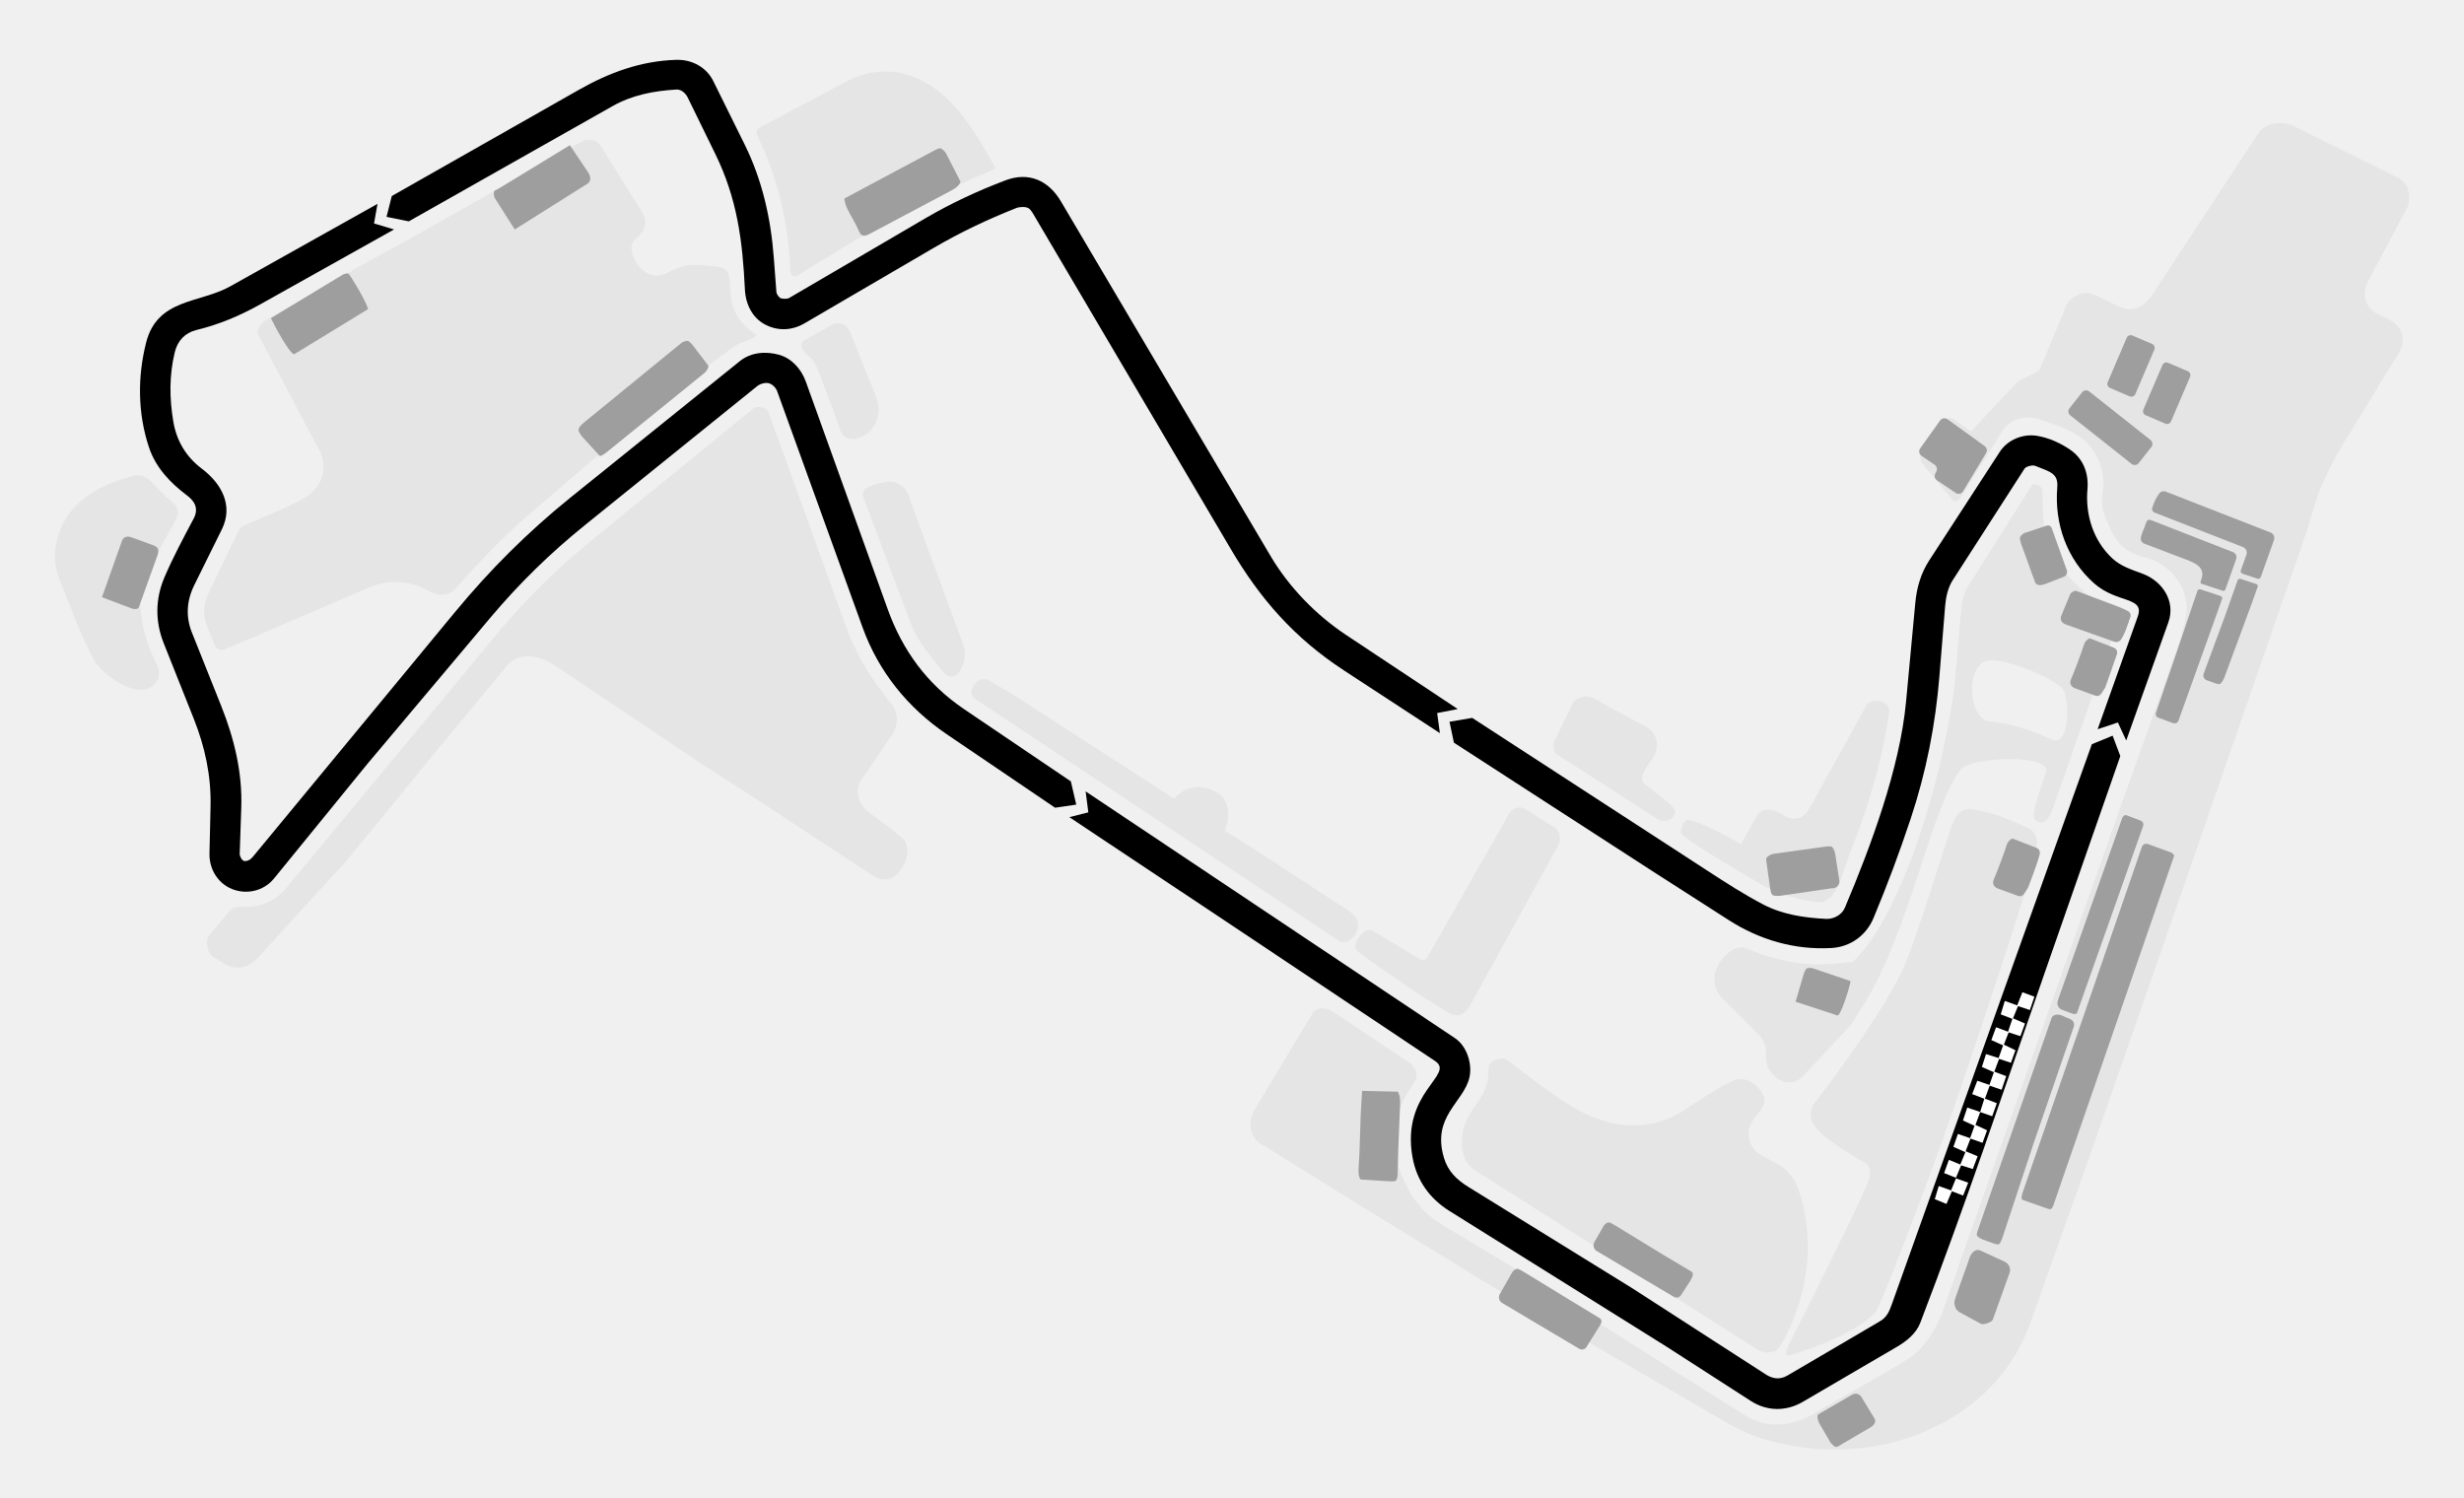
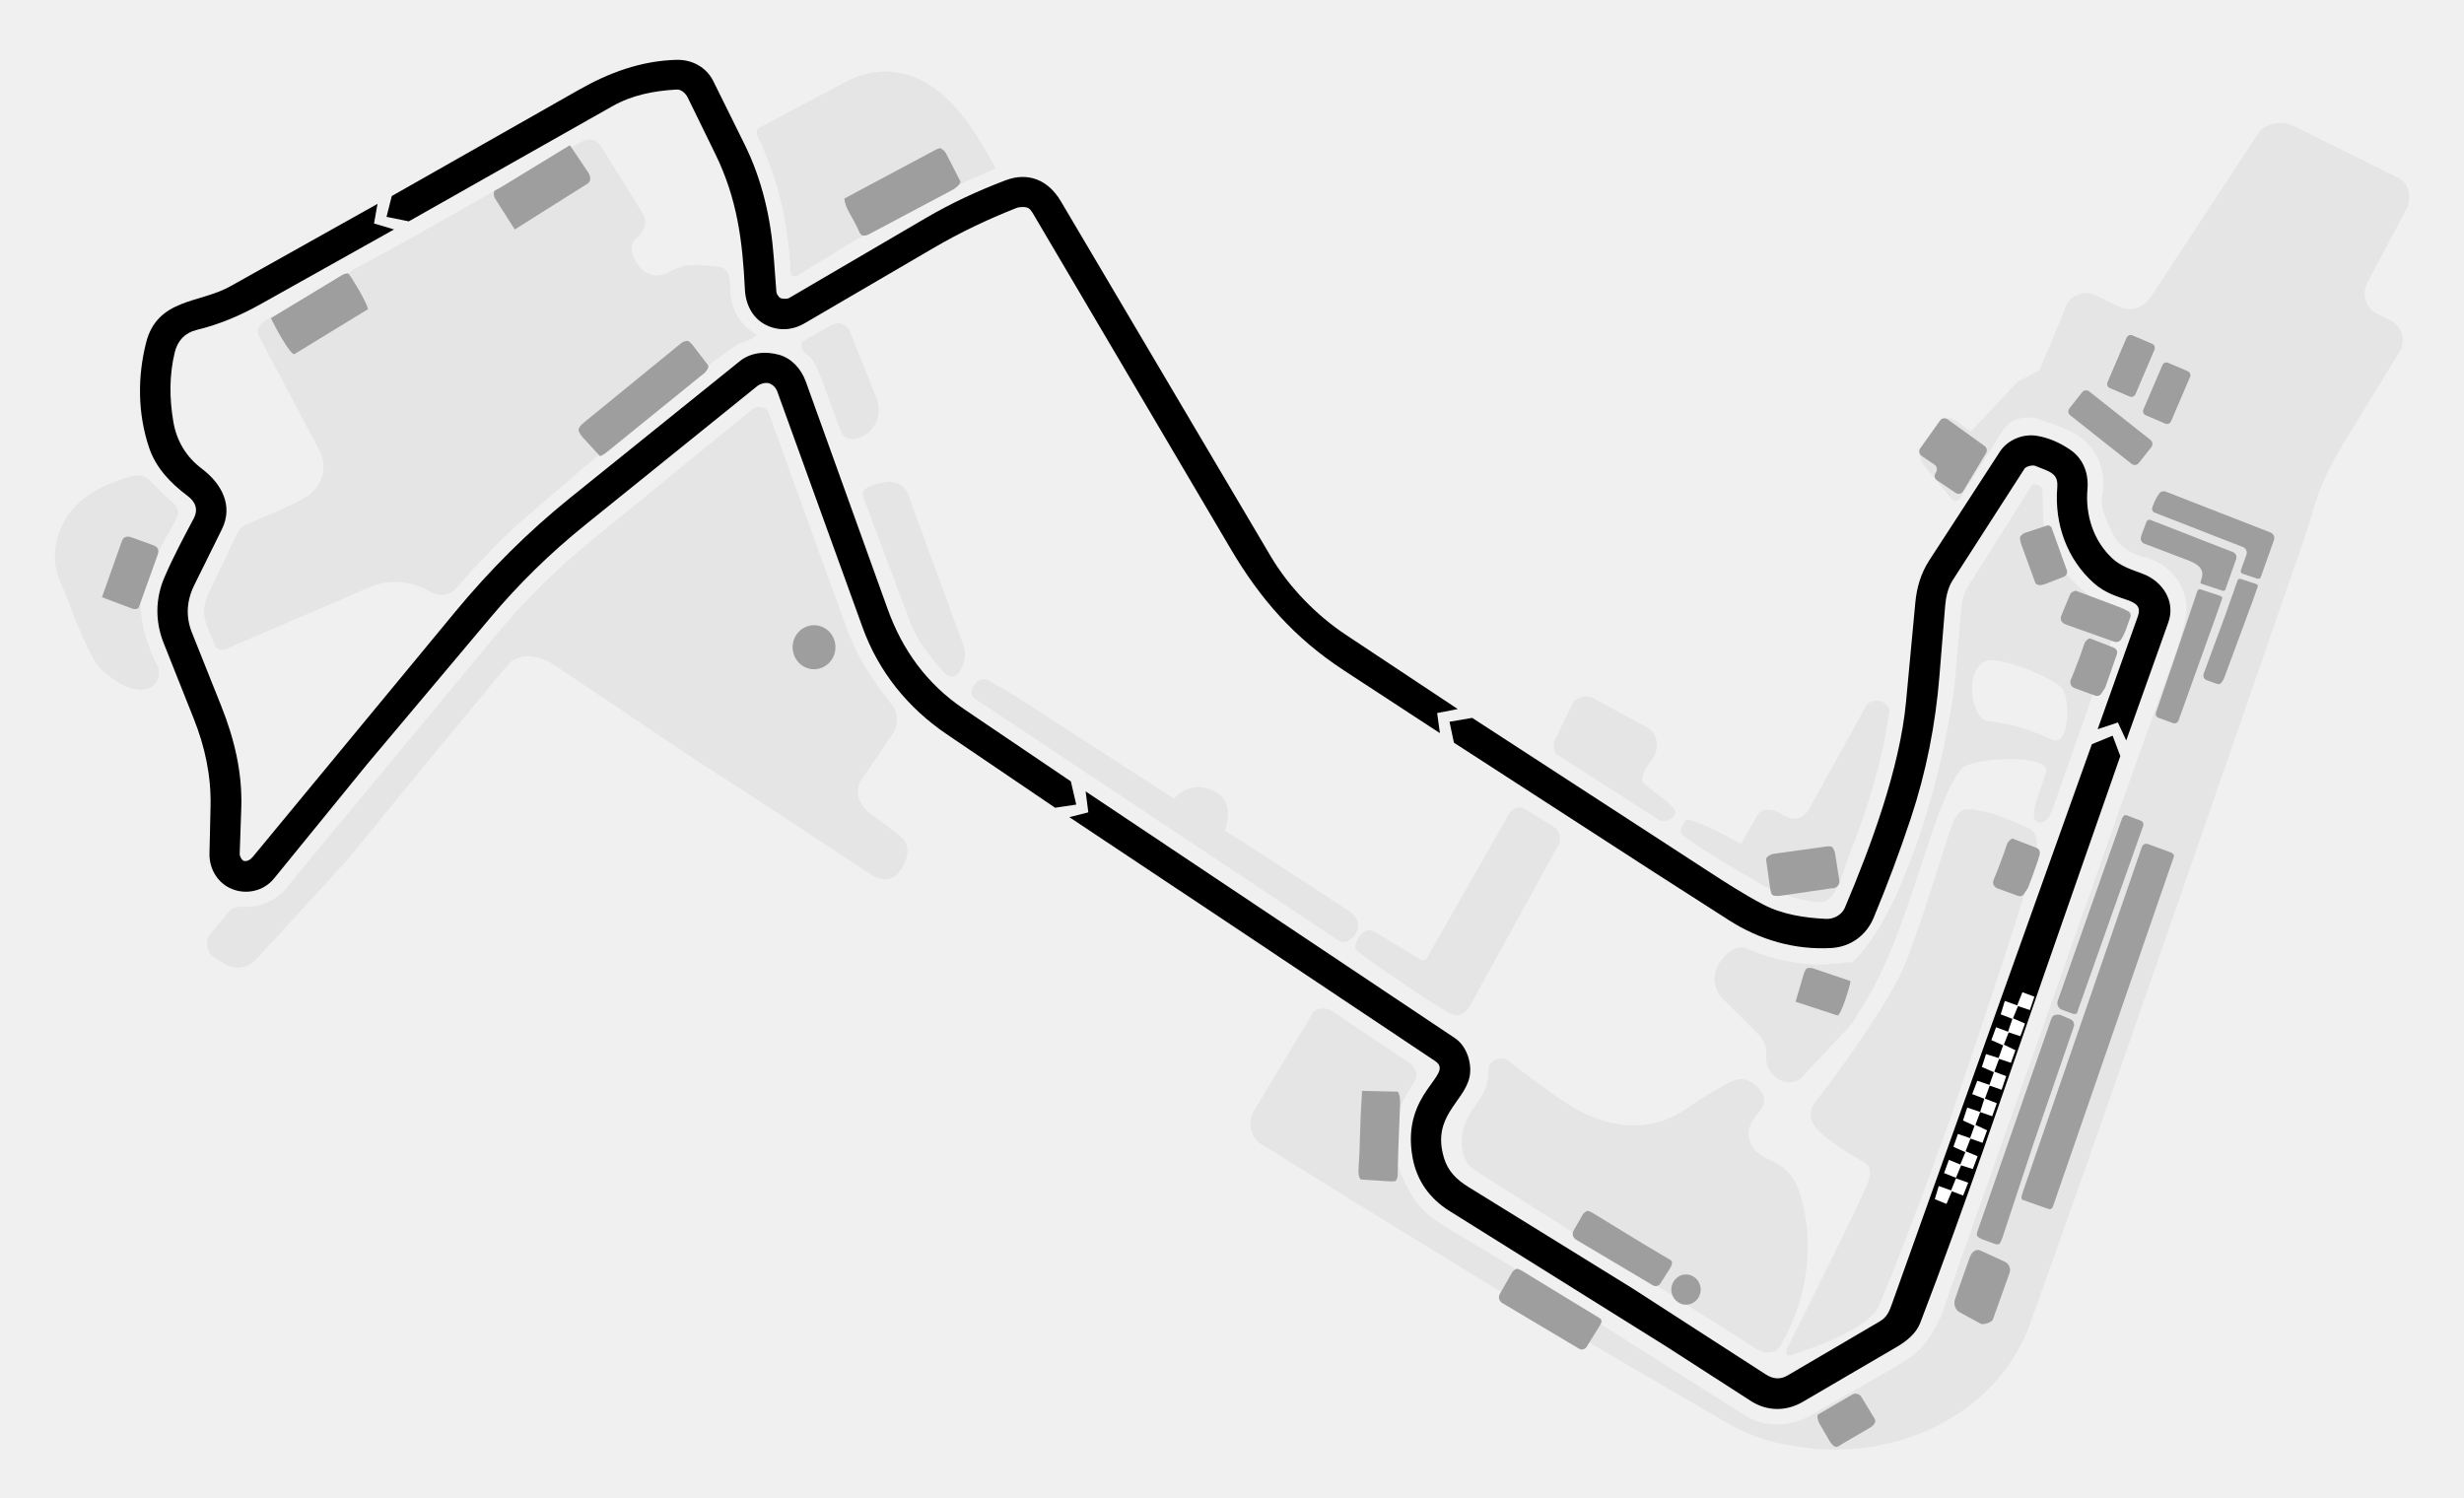
<svg xmlns="http://www.w3.org/2000/svg" id="map" baseProfile="tiny" version="1.2" viewBox="0 0 1124 683.33">
  <g id="zones">
    <g id="zone-4">
      <path d="M253.42,303.75c-6.83-4.59-16.47-6.88-22.1-.09l-30.84,37.22-42.25,51.61-40.36,44.15c-4.92,5.39-10.82,6.47-17.08,2.06-1.89-1.33-4.56-2.14-5.46-4.42s-1.67-5.47.23-7.74l9.08-10.86c1.61-1.92,3.58-2.09,6.18-1.96,7.13.38,14.62-2.39,19.58-8.38l96.31-116.18c13.03-15.72,27.19-29.61,43-42.51l72.19-58.88c1.53-1.25,2.46-2.29,4.31-2.11,1.5.14,3.67.52,4.44,2.66l35.53,98.22c4.72,13.05,11.89,24.04,20.49,34.64,3.32,4.08,3.03,9.97.29,13.99l-13.86,20.36c-3.85,5.66-1.05,12.14,3.96,15.66s9.56,7.06,14.2,10.85c6.34,5.19.16,16.77-4.62,18.49-3.52,1.25-6.14.47-9-1.41l-55.2-36.26-23.67-15.23-65.37-43.88h.02Z" fill="#e5e5e5" />
      <path d="M430.72,306.98c-6.19-7.33-12.12-14.19-15.44-23.01l-21.51-57.26c-1.69-4.5,6.06-5.96,9.8-6.74,5.52-1.14,10.39,2.19,11.46,7.79l24.62,67.05c1.53,4.19-.14,9.05-2.47,12.32-1.6,2.24-4.75,1.86-6.44-.16h-.02,0Z" fill="#e5e5e5" />
      <path d="M383.67,197.04l-10.18-27.44c-1.15-3.11-2.86-6.06-5.61-8.04-1.87-1.35-3.51-4.85-.95-6.28l12.77-7.18c2.93-1.65,6.72-.06,8,3.15l12.01,30.03c3.25,8.14-.86,17-9.54,18.97-2.37.54-5.57-.65-6.52-3.21h.02Z" fill="#e5e5e5" />
      <path d="M345.21,152.81c-20.37-12.71-5.63-30.11-18.18-31.19-11.24-.97-13.35-1.76-22.49,2.77-5.96,2.96-11.25.58-14.39-4.95-1.87-3.29-3.63-7.78.09-10.75,3.52-2.8,5.53-7.23,2.85-11.55l-18.32-29.43c-1.18-1.91-2.49-3.35-4.12-3.78-2.52-.67-4.42.1-5.99,1.02h0l-3.21,1.82c-.32.09-.63.13-.93.07.09.07.19.17.29.29l-75.58,42.79-12.23,6.67h0l-11.71,6.38c-.47.26-.82.59-1.1.92l-38.47,21.94h0c-2.5,1.42-5.43,4.09-3.59,7.56l27.53,52.01c4.19,7.93,1.25,17.17-6.7,21.68-8.55,4.85-17.78,8.35-26.9,12.32-2.57,1.12-3.22,2.73-4.39,5.15l-11.88,24.67c-5.6,11.63-1.28,15.28,2.06,24.95.62,1.81,2.9,2.87,4.86,2.04l65.66-28.2c9.35-4.02,19.05-3.13,27.67,1.86,3.37,1.96,8.59,2.22,11.39-.93,10.68-11.99,21.27-23.38,33.48-33.86l28.71-24.66h0l55.53-45.24,10.32-7.45c3.02-2.18,6.77-1.86,9.73-4.92v-.02.02h0Z" fill="#e5e5e5" />
      <path d="M79.17,229.59c-9.63-7.55-10.92-14.66-19.36-12.26-14.29,4.06-27.35,10.75-32.72,25.4-2.59,7.06-2.9,14.65.05,21.71,5.15,12.39,9.22,24.8,15.71,36.65,3.55,6.47,20.94,19.67,28.26,10.39,1.8-2.29,1.91-5.51.48-8.29-3.71-7.23-6.18-14.72-7.2-22.79-.02-.4-.06-.81-.14-1.25-.08-.71-.14-1.43-.2-2.15-.13-10.89,11.17-30.96,11.17-30.96h0c1.94-3.21,3.89-6.56,5.52-10.09.95-2.04.29-4.95-1.56-6.39h0v.03h-.01Z" fill="#e5e5e5" />
      <path d="M442.45,81.86c3.83-1.43,7.63-3.11,11.72-5.07-5.15-9.41-10.19-18.11-16.86-26.14-13.28-16.01-31.91-23.69-51.48-13.31l-38.26,20.3c-1.03.54-2.06.96-2.3,1.85-.23.86.03,1.98.55,3.06,9.23,19.25,13.84,39.62,14.75,60.97.04.97.38,1.91.99,2.34.44.31,1.42.32,2.23-.16l26.38-16.16,52.28-27.68h.01,0Z" fill="#e5e5e5" />
    </g>
    <g id="zone-2">
      <path d="M797.99,519.67c2.68,12.14,17.43,6.01,23.21,25.3,6.72,22.44,3.38,46.43-7.84,66.91-1.2,2.19-2.29,4.01-3.85,4.54-2.81.93-5.25.88-7.74-.7l-129.18-81.98c-6.96-4.42-6.62-15.33-4.11-21.44,1.91-4.65,4.37-7.44,6.8-11.3,6.73-10.69.85-14.22,6.34-17.2,1.54-.84,4.27-1.48,5.86-.27,9.68,7.31,18.88,14.62,29.16,21.02,16.57,10.32,35.81,12.64,52.56,1.35,6.8-4.58,13.51-9.06,20.82-12.62,4.27-2.08,8.33-.7,11.39,2.37,10.37,10.38-6.06,12.11-3.44,24h.02v.02h0Z" fill="#e5e5e5" />
      <path d="M670.95,458.13c-2.36,4.29-5.85,6.63-10.06,4l-10.96-6.85c-.71-.45-30.54-20.18-31.52-22.32-1.04-2.28,2.67-8.73,6.5-8.73,1.74,0,23.75,14.45,24.06,13.9,0,0,1.72-.63,1.91-.96,9.16-16.12,36.66-64.46,36.66-64.46,1.29-3.46,5.17-5.55,8.34-3.56l14.06,8.84c1.51,2.09,2.37,4.92.97,7.46l-39.98,72.69h.02Z" fill="#e5e5e5" />
      <path d="M764.01,371.48c-1.3,2.74-5.02,4.01-7.72,2.28l-46.17-29.67c-1.76-1.13-1.68-4.8-.9-6.38l8.72-17.76c2.3-1.92,5.7-3.18,8.55-1.62l24.75,13.46c4.87,2.65,5.68,8.73,3.23,13.24-1.1,2.02-7.83,9.52-4.36,12.54,6.42,5.58,15.45,10.66,13.91,13.88h0v.02h0Z" fill="#e5e5e5" />
      <path d="M658.57,559.18c-11.47-7.14-14.91-13.33-19.56-23.83-6.44-15.67-1.25-28.87,1.69-34.42.22-.34.42-.71.65-1.09l1.03-1.72h0l3.27-5.46c1.47-2.46-.03-4.93-1.79-7.18l-35.94-24.04c-2.76-1.84-7.26-2.31-9.24.97l-26.36,43.76c-3.71,6.16-1.96,13.83,4.82,16.87l41.56,25.83,62.01,38.05c1.55.95,24.22,14.45,25.64,14.73,2.13-2.88,3.84-5.79,6.05-8.86-9.63-7.66-43.02-26.89-53.83-33.61h0Z" fill="#e5e5e5" />
    </g>
    <g id="zone-3">
      <path d="M571.25,386.79l43.86,28.63c3.43,2.24,5.3,5.15,3.98,9.15-.83,2.51-4.8,6.94-8.41,4.54l-163.86-108.95c-2.52-1.68-4.39-2.44-3.4-5.63,1.04-3.38,4.33-5.86,7.4-4.19,4.16,2.26,10.87,6.25,13.14,7.7l71.58,46.31s7.29-9.21,18.65-3.33c10.1,5.23,4.51,17.94,4.51,17.94l12.56,7.84h-.02,0Z" fill="#e5e5e5" />
    </g>
    <g id="zone-1">
      <path d="M857.83,319.85c-1.71-.37-5.24-.22-6.37,1.84l-25.67,46.39c-1.48,2.66-2.92,4.59-5.62,5.18-2.67.57-5.07-.19-7.6-1.93-3.13-2.14-8.79-3.25-11,.65l-7.4,13.08s-16.66-9.72-23.97-11.09c-1.9-.36-4.59,5.28-2.85,6.77,7.16,6.15,31.78,20.17,34.07,21.53.01,0,.02.01.04.02,5.71,3.88,18.41,8.64,28.35,9.28,7.92.51,10.92-13.99,13.78-21.56,0-.03.01-.05.02-.08,8.42-21,14.94-42.4,18.16-64.95.39-2.7-2.22-4.76-3.92-5.14h-.02Z" fill="#e5e5e5" />
      <path d="M944.95,264.41h0c-.2-.22-.41-.43-.62-.64-.06-.06-.11-.11-.16-.17-8.41-8.84-11.15-19.32-12.02-26.17-.28-4.36-.41-8.75-.42-13.3,0-2.19-2.37-3.62-4.62-3.15l-29.09,46.12c-2.27,3.59-3.05,6.99-3.42,11.25l-2.94,33.78h0c-6.65,51.45-27.14,109.44-46.72,126.87-6.62-.2-21.11,4.94-48.3-6.28-4.44-1.84-8.66,1.95-11.09,4.92-4.78,5.84-4.66,13.04.62,18.31l15.38,15.34c8.27,8.24,0,12.29,8.16,19.83,3.78,3.5,9.05,3.74,12.67-.11l19.4-20.72c2.54-2.71,4.72-5.65,6.36-8.79h0c22.96-34.41,32.5-93.6,46.45-110.58,4.6-5.6,41.39-7.26,38.73,1.49-2.5,8.2-7.82,19.76-4.46,22.1,4.1,2.85,6.95-3.03,8.2-7.49l15.17-43.2,10.92-31.27,3.27-13.78s-8.11-.62-21.46-14.35h0ZM935.91,337.34c-11.35-5.18-19.72-7.3-28.46-8.27-9.08-1-11.27-23.91-1.43-27.56,5.38-2,26.61,5.64,34.29,12.01,3.98,3.3,4.36,27.81-4.4,23.82h0Z" fill="#e5e5e5" />
      <path d="M1094.09,81.16l-46.06-22.84c-5.23-3.18-14.06-3.25-17.89,2.57l-48.54,73.88c-3.48,5.29-8.97,7.99-15.04,5.05l-10.51-5.08c-6.14-2.97-13.02.72-14.5,7.38l-11.31,26.95-9.75,4.94-21.39,22.81-7.7-5.39c-1.65-1.15-3.92-.75-5.07.91l-9.53,13.79c-1.15,1.66-1.05,3.88.23,5.44l13.36,16.22c.95,1.16,2.76,1.05,3.56-.22,4-6.37,14.4-22.9,19.23-30.57,4.6-7.31,11.92-6.99,16.06-6.08.11.05.22.1.34.14,5.38,1.78,10.37,3.4,15.27,5.85,11.23,5.61,16.38,17,14.11,29.23-1.04,5.59,1.99,11.15,4.15,16.01,2.91,6.55,8.02,10.27,14.84,11.96,9.53,2.37,16.9,9.43,19.03,18.86.16.89.32,1.73.44,2.46.09.73.07,1.44.11,2.09-.26,7.86-6.36,23.81-6.36,23.81l-23.45,65.53c-.19.52-.35,1.03-.49,1.53l-69.18,196.13-.05.12-.9,2.57-10.79,30.82c-.13.37-.25.73-.37,1.08-2.12,5.28-6.34,13.65-13.36,19.35-1.76,1.21-3.54,2.37-5.35,3.46-.77.39-1.43.78-1.99,1.2-2.27,1.35-4.57,2.67-6.87,4.03l-27.3,15.6c-.54.32-1.1.67-1.65,1.03-7.42,4.8-15.87,7.32-24.57,5.51-5.89-1.22-10.21-4.47-15.24-7.62l-77.22-48.86c-2.16,2.72-4.34,6.47-6.05,8.86l80.95,47.15c8.54,5.06,16.9,8.09,26.62,10.09,25.15,5.16,50.77,2.13,73.32-10.34,18.06-9.99,31.99-25.43,38.97-45.05l27.61-77.66,41.15-118.08,56.04-161.69c3.1-8.95,4.87-17.38,8.65-25.92,2.92-6.61,6.14-12.61,9.94-18.82l24.95-40.8c3.2-5.23,1.1-11.84-4.17-14.44l-5.98-2.96c-5.33-2.64-7.24-9.01-4.37-14.42l18.39-34.65v-.04c1.35-4.83.41-10.54-4.32-12.88h0Z" fill="#e5e5e5" />
    </g>
    <g id="paddock_zone">
      <path d="M928.33,391.08c-1.96,10.34-30.54,96.38-41.88,128.14-7.15,20.03-28.41,76.63-30.83,79.31-7.6,8.39-26.04,15.62-31.37,17.11-3.83,1.07-12.34,6.15-8.55-1.43,7.13-14.26,31.34-62.48,36.12-74.14,1.69-4.13,1.93-7.84-1.01-9.53-7.06-4.06-21.39-12.56-24.06-18.62-1.53-3.46-.61-6.75,1.25-9.09,10.34-13.01,33.85-45.78,40.63-62.02,7.37-17.63,18.36-54.89,21.39-63.27s5.82-9.09,11.58-8.02c9.2,1.71,13.71,3.91,22.28,7.66,5.73,2.51,6.07,5.37,4.46,13.9h-.01Z" fill="#e5e5e5" />
    </g>
  </g>
  <g id="track">
    <path d="M613.03,305.81c-22.56-14.74-38.06-32.39-51.68-55.5l-89.21-151.33c-.99-1.67-1.85-3.36-3.03-4.03-1.25-.72-3.97-.65-5.55-.03-13.2,5.25-25.41,11.02-37.72,18.21l-58.77,34.33c-5.95,3.48-12.55,3.66-18.47.36-5.3-2.97-8.47-8.85-8.8-15.78-1.07-22.24-3.52-41.38-13.44-61.68l-12.65-25.89c-.87-1.78-2.87-3.76-5.11-3.62-10.36.59-20.25,2.51-29.21,7.58l-38.52,21.78-54.39,30.77-10.16-2.06,2.4-9.49,85.28-48.42c13.97-7.93,28.42-13.25,44.5-13.71,7.18-.21,13.75,3.36,16.89,9.71l14.29,28.9c8.03,16.24,11.96,33.68,13.32,51.81l1.17,15.55c.06.85,1.1,2.34,1.86,2.73s3.11.43,3.85,0l62.39-36.5c11.78-6.89,23.89-12.48,36.33-17.21,10.77-4.1,19.78.15,25.29,9.47l95.76,162c8.4,14.21,20.86,26.92,34.31,35.85l51.02,33.86-9.4,1.83,1.26,9.16-43.82-28.64h.01,0Z" />
    <path d="M487.77,372.79l8.69-2.2-1.23-9.56,168.44,112.55c5.73,3.83,7.96,12.14,6.65,17.91-2.61,11.45-17.3,17.73-11.63,36.73,1.83,6.12,5.75,9.94,11.21,13.31l74.72,46.19,60.88,39.3c3.25,2.1,6.53,2.47,9.91.48l42.07-24.67c3.31-1.94,4.33-4.51,5.61-8.09l38.27-107.19,52.88-148.04,9.47-3.89,3.51,9.31-34.1,97.72c-18.77,53.95-36.73,107.58-57.15,160.82-1.87,4.89-6.33,8.42-10.57,10.9l-43.02,25.15c-7.63,4.47-16.34,4.36-23.75-.42l-38.32-24.7-99.11-61.95c-9.09-5.68-14.93-13.91-16.83-24.37-5.45-29.93,19.65-37.78,10.27-44.04l-94.43-63.05-72.42-48.21h-.02ZM879.41,572.45l-.02.02" />
-     <path d="M884.74,308.1c-1.86,22.73-6.05,43.97-13.1,65.25-5.16,15.56-10.67,30.26-16.95,45.35-3.33,8.01-10.52,13.28-19.25,13.78-16.75.97-32.82-3.73-46.82-12.72l-34.09-21.86-91.3-59.09-2.01-9.55,10.36-1.76,107.62,69.93c8.46,5.5,16.29,10.56,25.09,15.18s18.95,6.12,28.76,6.59c3.49.16,7.18-1.92,8.49-5.02,11.86-28,25.09-63.72,27.92-93.86l4.24-45.27c.65-6.99,2.53-13.5,6.37-19.41l32.16-49.5c3.63-5.58,10.64-8.37,17.02-7.31,5.51.91,10.66,3.3,15.08,6.32,6.06,4.14,8.52,10.83,7.9,18.03-1.03,11.75,2.72,23.56,11.38,31.59,3.89,3.61,8.79,5.1,13.76,6.96,8.94,3.33,15.23,12.44,11.76,22.19l-19.21,53.89-3.81-8.22-9.23,3.08,18.28-51.34c3.31-9.33-9.35-5.87-19.94-15.25-12.37-10.96-18.11-27.16-16.76-43.69.52-6.45-3.13-7.1-10.09-9.88-1.16-.47-4.16.22-4.85,1.3l-32.81,50.97c-2.12,3.3-3.07,7.73-3.38,11.51l-2.6,31.81h.01Z" />
+     <path d="M884.74,308.1c-1.86,22.73-6.05,43.97-13.1,65.25-5.16,15.56-10.67,30.26-16.95,45.35-3.33,8.01-10.52,13.28-19.25,13.78-16.75.97-32.82-3.73-46.82-12.72l-34.09-21.86-91.3-59.09-2.01-9.55,10.36-1.76,107.62,69.93c8.46,5.5,16.29,10.56,25.09,15.18s18.95,6.12,28.76,6.59c3.49.16,7.18-1.92,8.49-5.02,11.86-28,25.09-63.72,27.92-93.86l4.24-45.27c.65-6.99,2.53-13.5,6.37-19.41l32.16-49.5c3.63-5.58,10.64-8.37,17.02-7.31,5.51.91,10.66,3.3,15.08,6.32,6.06,4.14,8.52,10.83,7.9,18.03-1.03,11.75,2.72,23.56,11.38,31.59,3.89,3.61,8.79,5.1,13.76,6.96,8.94,3.33,15.23,12.44,11.76,22.19l-19.21,53.89-3.81-8.22-9.23,3.08,18.28-51.34c3.31-9.33-9.35-5.87-19.94-15.25-12.37-10.96-18.11-27.16-16.76-43.69.52-6.45-3.13-7.1-10.09-9.88-1.16-.47-4.16.22-4.85,1.3l-32.81,50.97c-2.12,3.3-3.07,7.73-3.38,11.51l-2.6,31.81h.01,0Z" />
    <path d="M439.59,323.38l48.9,33.09,2.46,10.59-9.64,1.43-49.44-33.53c-17.71-12.01-31.06-28.49-38.37-48.68l-38.93-107.68c-.68-1.89-2.28-3.33-3.89-3.78-1.4-.39-3.81.16-5.29,1.35l-78.48,63.32c-15.89,12.82-30.04,26.63-43.17,42.24l-56.29,66.93-42.42,52.08c-4.78,5.87-12.64,7.46-19.19,4.84-6.14-2.45-10.45-8.79-10.28-16.21l.49-21.46c.32-13.96-2.54-27.15-7.67-40.05l-13.68-34.38c-3.94-9.88-3.93-20.24.36-30.22,3.94-9.17,8.64-17.92,13.29-26.7,2.27-4.29.72-7.73-2.93-10.45-7.64-5.71-14.34-12.71-17.43-21.94-5.19-15.51-5.32-32.16-1.33-47.89,5.12-20.2,24.49-17.88,38.32-25.62l67.23-37.66-1.59,8.95,9.13,2.72-60.83,34.06c-9.46,5.3-18.85,9.26-29.3,11.81-5.28,1.28-8.62,4.95-9.88,10.1-2.56,10.49-2.48,21.04-.67,31.73,1.48,8.77,5.85,16.07,12.95,21.41,9,6.77,14.56,16.84,9.18,27.71l-12.54,25.35c-3.56,7.19-4.01,14.49-1.1,21.78l13.31,33.33c5.99,15,9.74,30.41,9.19,46.64l-.72,20.94c-.04,1.08,1.03,3.01,1.93,3.23,1.35.32,2.92-.49,4.01-1.81l92.31-111.76c15.91-19.26,33.22-36.54,52.65-52.2l77.23-62.22c5.06-4.08,11.86-4.62,17.94-2.91,5.42,1.52,9.98,6.09,12.21,12.32l37.29,103.65c6.72,18.68,17.83,34.14,34.66,45.53v.02h.02Z" />
    <g>
      <polygon points="892.24 537.3 886.83 535.17 889.02 529.13 894.23 531.26 896.55 525.62 891.08 523.19 893.13 517.31 898.7 519.23 900.72 513.58 895.45 511.18 897.4 505.28 903.27 507.28 905.19 501.26 899.65 499.13 901.97 493.04 907.51 494.93 909.55 489.15 904.07 486.75 905.96 480.88 911.7 482.68 913.76 476.9 908.39 474.5 910.54 468.63 916 470.68 917.99 464.8 912.67 462.75 914.53 456.62 920.18 458.66 922.56 452.66 928.02 454.69 925.97 460.78 920.56 458.98 918.27 464.55 923.74 466.93 921.62 472.71 916.29 470.98 914.1 476.57 919.38 479.13 917.32 484.85 911.93 483.06 909.74 488.91 915.18 490.93 913.07 497.15 907.63 495.28 905.47 501.2 910.89 503.29 908.78 509.23 903.3 507.33 901.14 513.18 906.44 515.64 904.36 521.36 898.87 519.42 896.64 525.2 902.13 527.48 899.92 533.32 894.61 531.63 892.24 537.3" fill="#fff" />
      <polygon points="887.93 549.23 882.59 547.07 884.39 541.07 890.03 543.07 892.24 537.58 897.83 539.54 895.51 545.42 890.39 543.45 887.93 549.23" fill="#fff" />
    </g>
  </g>
  <g id="stands-zone4">
-     <path id="grandstand-padangA" d="M267.95,83.82l-33.14,20.87-9.15-14.42c-.39-.62-.65-2.96,0-3.3l2.62-1.41,31.68-19.32,8.27,12.3c1.18,1.75,1.63,4.08-.27,5.28h0Z" fill="#9e9e9e" />
-     <path id="grandstand-padangB" d="M134.43,161.46c-1.57,1.51-9.58-13.51-10.85-16.31l32.65-19.77c.61-.37,2.37-.91,2.75-.5,1.28,1.36,7.86,12.2,8.95,16.12l-33.51,20.47h.01Z" fill="#9e9e9e" />
+     <ellipse id="drivers-right-lounge" cx="371.34" cy="295.26" rx="9.77" ry="10.04" fill="#9e9e9e" />
+     <path id="grandstand-padangA" d="M267.95,83.82l-33.14,20.87-9.15-14.42c-.39-.62-.65-2.96,0-3.3l2.62-1.41,31.68-19.32,8.27,12.3c1.18,1.75,1.63,4.08-.27,5.28h-.01Z" fill="#9e9e9e" />
+     <path id="grandstand-padangB" d="M134.43,161.46c-1.57,1.51-9.58-13.51-10.85-16.31l32.65-19.77c.61-.37,2.37-.91,2.75-.5,1.28,1.36,7.86,12.2,8.95,16.12l-33.51,20.47h0Z" fill="#9e9e9e" />
    <path id="grandstand-connaught" d="M278.15,205.17c-1.56,1.26-2.99,2.57-4.51,2.88l-7.99-8.75c-.67-.75-1.67-2.26-1.73-3.09-.08-1.01,1.13-2.38,2.31-3.33l44.66-36.47c.71-.58,2.45-1.06,2.99-.83.67.28,1.48,1.08,2.1,1.88l7.05,9.22c.57.74-.85,2.8-1.65,3.45l-43.23,35.05h0Z" fill="#9e9e9e" />
    <path id="grandstand-stamford" d="M396.25,106.93c-1.91,1.02-3.46.67-4.16-.94-3.2-7.3-6.73-11.05-6.89-15.44l40.22-21.48c.94-.5,2.38-1.28,3.15-1.43.9-.16,2.5,1.41,2.94,2.25l6.66,12.99c-.57,1.78-2.38,3.06-4.21,4.04l-37.71,20.02h0Z" fill="#9e9e9e" />
    <path id="grandstand-empress" d="M71.85,253.32l-8.49,23.62c-.44,1.24-2.3,1-3.27.63l-13.58-5.11,9.11-25.66c.72-2.02,2.49-2.34,4.38-1.66l9.99,3.64c2.24.82,2.67,2.29,1.86,4.54h0Z" fill="#9e9e9e" />
  </g>
  <g id="stands-zone2">
+     <ellipse id="vista-suite_x26_Torque" cx="769.1" cy="588.31" rx="6.7" ry="6.89" fill="#9e9e9e" />
    <path id="bayfront-grandstand" d="M633.38,538.9l-12.67-.82c-1.18-1.27-1.05-3.93-.95-5.66l.37-6.14.57-17.52.64-11.1,16.34.37c1.18,2.22,1.04,4.62.95,6.95l-.75,18.77-.33,12.55c-.01.68-.46,2.16-.95,2.41-.61.3-1.82.28-3.2.19h-.02Z" fill="#9e9e9e" />
-     <path id="grandstand-skyline" d="M771.08,584.25l-4.19,6.51c-.7,1.17-2.21,1.55-3.38.85l-35.1-20.87c-1.41-.84-1.9-2.65-1.1-4.08l4.27-7.48c.32-.56,1.56-1.52,2.08-1.53.65-.02,1.72.53,2.54,1.04l22.64,13.83,12.78,7.61c1.39.9.01,3.2-.54,4.12h0Z" fill="#9e9e9e" />
+     <path id="grandstand-skyline" d="M761.58,579.02l-4.19,6.51c-.7,1.17-2.21,1.55-3.38.85l-35.1-20.87c-1.41-.84-1.9-2.65-1.1-4.08l4.27-7.48c.32-.56,1.56-1.52,2.08-1.53.65-.02,1.72.53,2.54,1.04l22.64,13.83,12.78,7.61c1.39.9.01,3.2-.54,4.12h0Z" fill="#9e9e9e" />
  </g>
  <g id="stands-zone1">
    <path id="sky-suite-turn2" d="M1035.74,242.93l-47.81-18.66c-1.08-.42-2.31-.04-2.98.9-1.22,1.7-1.94,3.13-2.58,4.87l-.56,1.51c-.34.92.12,1.94,1.03,2.29l40.35,15.74c1.36.54,2.06,2.05,1.57,3.44l-2.56,7.15c-.23.64.11,1.34.76,1.56l6.81,2.27c.63.21,1.31-.12,1.53-.74l6.01-16.9c.48-1.38-.21-2.9-1.57-3.44v.02h0Z" fill="#9e9e9e" />
    <path id="sky-suite-turn1" d="M1014.97,281.03l-9.73,26.32c-.44,1.21.19,2.54,1.39,2.97,1.67.6,2.82,1,2.82,1,1,.38,2.64,1.11,3.34.64.57-.4,1.51-1.85,1.79-2.6l12.94-35,2.37-6.71c.17-.49-.08-1.01-.57-1.17l-7.21-2.4c-.57-.19-1.19.11-1.39.68l-5.75,16.26h0Z" fill="#9e9e9e" />
-     <path id="grandstand-turn2" d="M1020.07,255.05c.45-1.28-.19-2.69-1.46-3.18l-37.6-14.67c-.74-.29-1.58.09-1.86.84l-1.12,3.02c-.5,1.36-1.2,2.76-1.44,4.27-.18,1.16.51,2.29,1.6,2.7l19.32,7.34c3.85,1.46,8.56,3.53,6.73,8.76,0,0-.21.63-.42,1.27-.13.38.08.8.46.92l9.63,3.18c.52.17,1.08-.1,1.26-.62l4.89-13.83h.01Z" fill="#9e9e9e" />
+     <path id="grandstand-turn2" d="M1020.07,255.05c.45-1.28-.19-2.69-1.46-3.18l-37.6-14.67c-.74-.29-1.58.09-1.86.84l-1.12,3.02c-.5,1.36-1.2,2.76-1.44,4.27-.18,1.16.51,2.29,1.6,2.7l19.32,7.34c3.85,1.46,8.56,3.53,6.73,8.76,0,0-.21.63-.42,1.27-.13.38.08.8.46.92l9.63,3.18c.52.17,1.08-.1,1.26-.62l4.89-13.83h.01,0Z" fill="#9e9e9e" />
    <path id="grandstand-turn1" d="M1003.86,268.87c-.62-.2-1.29.13-1.49.75-2.16,6.55-16.3,48.19-18.8,55.23-.49,1.38.21,2.28.77,2.5,1.44.55,4.27,1.57,6.95,2.54,1,.36,2.1-.16,2.47-1.15l17.07-47.58,2.82-7.96c.19-.53-.1-1.11-.63-1.28l-9.16-3.03v-.02h0Z" fill="#9e9e9e" />
    <path id="grandstand-republic" d="M812.57,408.61c-1.38.2-3.45.25-4.11-.38s-.9-2.46-1.08-3.74l-1.74-12.36c-.16-1.13,2.06-2.42,3.21-2.58l24.04-3.34c.92-.13,2.42-.25,2.92.24s1.16,2.01,1.28,2.75l1.96,12.46c.32,2.05-1.51,3.82-3.57,3.58l-22.91,3.36h0Z" fill="#9e9e9e" />
    <path id="grandstand-raffles" d="M844.12,447.57c.14,1.28-4.49,16.44-6.03,15.65l-19-6.23,3.75-12.78c.19-.67.76-1.73,1.12-2.22s2.24-.5,2.84-.3l17.32,5.87h0Z" fill="#9e9e9e" />
    <path id="grandstand-chicane_x40_turn1" d="M970.08,286.46c-.65,1.83-1.45,3.54-2.41,5.13-.66,1.11-2.03,1.57-3.25,1.14l-21.83-7.75c-1.91-.68-3.15-2.02-2.24-4.24l4.03-9.7c.29-.71,2-1.76,2.75-1.47l19.44,7.31c1.41.53,2.89,1.22,4.28,1.98.93.51,1.34,1.63.98,2.62l-1.77,4.98h.02,0Z" fill="#9e9e9e" />
    <path id="grandstand-chicane_x40_turn2" d="M932.64,266.54c-1.4.54-3.71.7-4.26-.82l-6.38-17.55c-.29-.79-.62-2.27-.55-2.95s1.38-1.83,2.09-2.06l10.18-3.38c.9-.3,1.86.17,2.18,1.06l6.9,19.24c.44,1.23-.18,2.58-1.39,3.06l-8.75,3.4h-.02Z" fill="#9e9e9e" />
    <path id="grandstand-pit-exit" d="M958.51,316.5c-.57.87-1.65,1.23-2.63.88l-9.34-3.39c-1.66-.6-2.61-2.19-1.9-3.89,2.28-5.48,4.37-11.08,6.25-16.67.28-.82,1.89-2.43,2.62-2.15l10.76,4.2c1.2.47,1.82,1.8,1.39,3.02l-5.31,15.17-1.85,2.83h.01Z" fill="#9e9e9e" />
-     <rect id="lounge-turn3" x="955.74" y="174.96" width="13.91" height="40.28" rx="2.29" ry="2.29" transform="translate(212.16 828.77) rotate(-51.63)" fill="#9e9e9e" />
+     <rect id="lounge-turn3" x="955.75" y="174.97" width="13.91" height="40.28" rx="2.29" ry="2.29" transform="translate(212.15 828.77) rotate(-51.63)" fill="#9e9e9e" />
    <rect id="lounge-turn31" x="975.39" y="172.53" width="26.01" height="13.72" rx="1.98" ry="1.98" transform="translate(434.43 1017.38) rotate(-66.82)" fill="#9e9e9e" />
-     <rect id="lounge-turn32" x="959.1" y="160.07" width="26.01" height="13.72" rx="1.98" ry="1.98" transform="translate(436.01 994.86) rotate(-66.82)" fill="#9e9e9e" />
+     <rect id="lounge-turn32" x="959.1" y="160.08" width="26.01" height="13.72" rx="1.98" ry="1.98" transform="translate(436 994.86) rotate(-66.82)" fill="#9e9e9e" />
+     <rect id="lounge-plus" x="959.1" y="160.08" width="26.01" height="13.72" rx="1.98" ry="1.98" transform="translate(436 994.86) rotate(-66.82)" fill="#9e9e9e" />
    <path id="observ_x40_turn3.5" d="M892.14,224.88l-8.53-5.74c-1-.67-1.34-1.97-.8-3.05l.51-1.01c.53-1.07.2-2.37-.79-3.04l-6.01-4.1c-1.1-.75-1.37-2.27-.6-3.36l9.1-12.77c.77-1.08,2.27-1.32,3.34-.55l16.98,12.24c1.01.73,1.29,2.1.65,3.16l-10.48,17.47c-.7,1.17-2.25,1.52-3.38.75h0Z" fill="#9e9e9e" />
    <path id="grandstand-super-pit" d="M913.48,564.58c-.42,1.17-1.01,2.56-1.53,2.95-.62.47-2.12-.14-3.11-.49l-4.18-1.49c-.82-.3-2.54-1.18-2.82-1.91s.24-1.97.67-3.22l33.35-96c.63-1.82,3.3-1.71,4.39-1.28l4.22,1.82c1.33.57,1.99,2.08,1.52,3.44l-18.21,52.87-14.32,43.31h.02Z" fill="#9e9e9e" />
    <path id="sky-suite-pit-straight" d="M934.26,551.47l-11.54-4.06c-1.05-.37-.36-2.5,0-3.49l54.33-157.53c.4-1.12,1.59-1.77,2.76-1.34l10.7,3.92c.37.13,1.38,1.11,1.26,1.47l-.64,1.85-54.31,157.17c-.37,1.06-.7,2.66-2.54,2.02h-.02Z" fill="#9e9e9e" />
    <path id="grandstand-pit" d="M947.91,460.79c-.21.58-.31,1.36-.58,1.56-.33.25-1.29.31-1.71.16l-4.98-1.84c-1.68-.62-2.55-2.48-1.95-4.16l29.31-83.11c.29-.81,1.04-1.88,2.14-1.46l6.46,2.48c.92.35,1.39,1.37,1.06,2.3l-29.74,84.08h-.01Z" fill="#9e9e9e" />
    <path id="twenty3-turn19" d="M916.65,580.83l-7.57,21.14c-.46,1.32-4.36,2.56-5.53,1.92l-9.7-5.28c-1.93-1.05-2.81-3.7-2-6.02l2.51-7.22,4.15-11.66c.84-2.36,2.71-4.21,4.94-3.19l10.93,5.01c1.75.8,3.15,2.85,2.29,5.31h-.02,0Z" fill="#9e9e9e" />
    <path id="grandstand-promenade" d="M729.36,605.42l-5.62,9.03c-.7,1.17-2.21,1.55-3.38.85l-35.1-20.87c-1.41-.84-1.9-2.65-1.1-4.08l5.7-10c.32-.56,1.56-1.52,2.08-1.53.65-.02,1.72.53,2.54,1.04l22.64,13.83,12.68,7.7c1.69,1.07.11,3.11-.44,4.03h0Z" fill="#9e9e9e" />
    <path id="grandstand-marina-bay" d="M853.36,651.11l-12.93,7.56c-.85.49-2.16,1.51-2.92,1.42-.88-.11-2.2-1.48-2.7-2.33l-4.87-8.37c-.55-.95-1.4-3.63-.47-4.18l15.47-8.99c1.45-.84,3.3-.37,4.17,1.06l6.1,10.06c.76,1.25-.48,2.97-1.84,3.77h0Z" fill="#9e9e9e" />
  </g>
  <g id="stands-paddock">
    <path id="grandstand-pit-exit1" d="M923.28,407.85c-.57.87-1.65,1.23-2.63.88l-9.34-3.39c-1.66-.6-2.61-2.19-1.9-3.89,2.28-5.48,4.37-11.08,6.25-16.67.28-.82,1.89-2.43,2.62-2.15l10.76,4.2c1.2.47,1.72,1.77,1.39,3.02-1.2,4.62-5.31,15.17-5.31,15.17l-1.85,2.83h.01Z" fill="#9e9e9e" />
  </g>
</svg>
